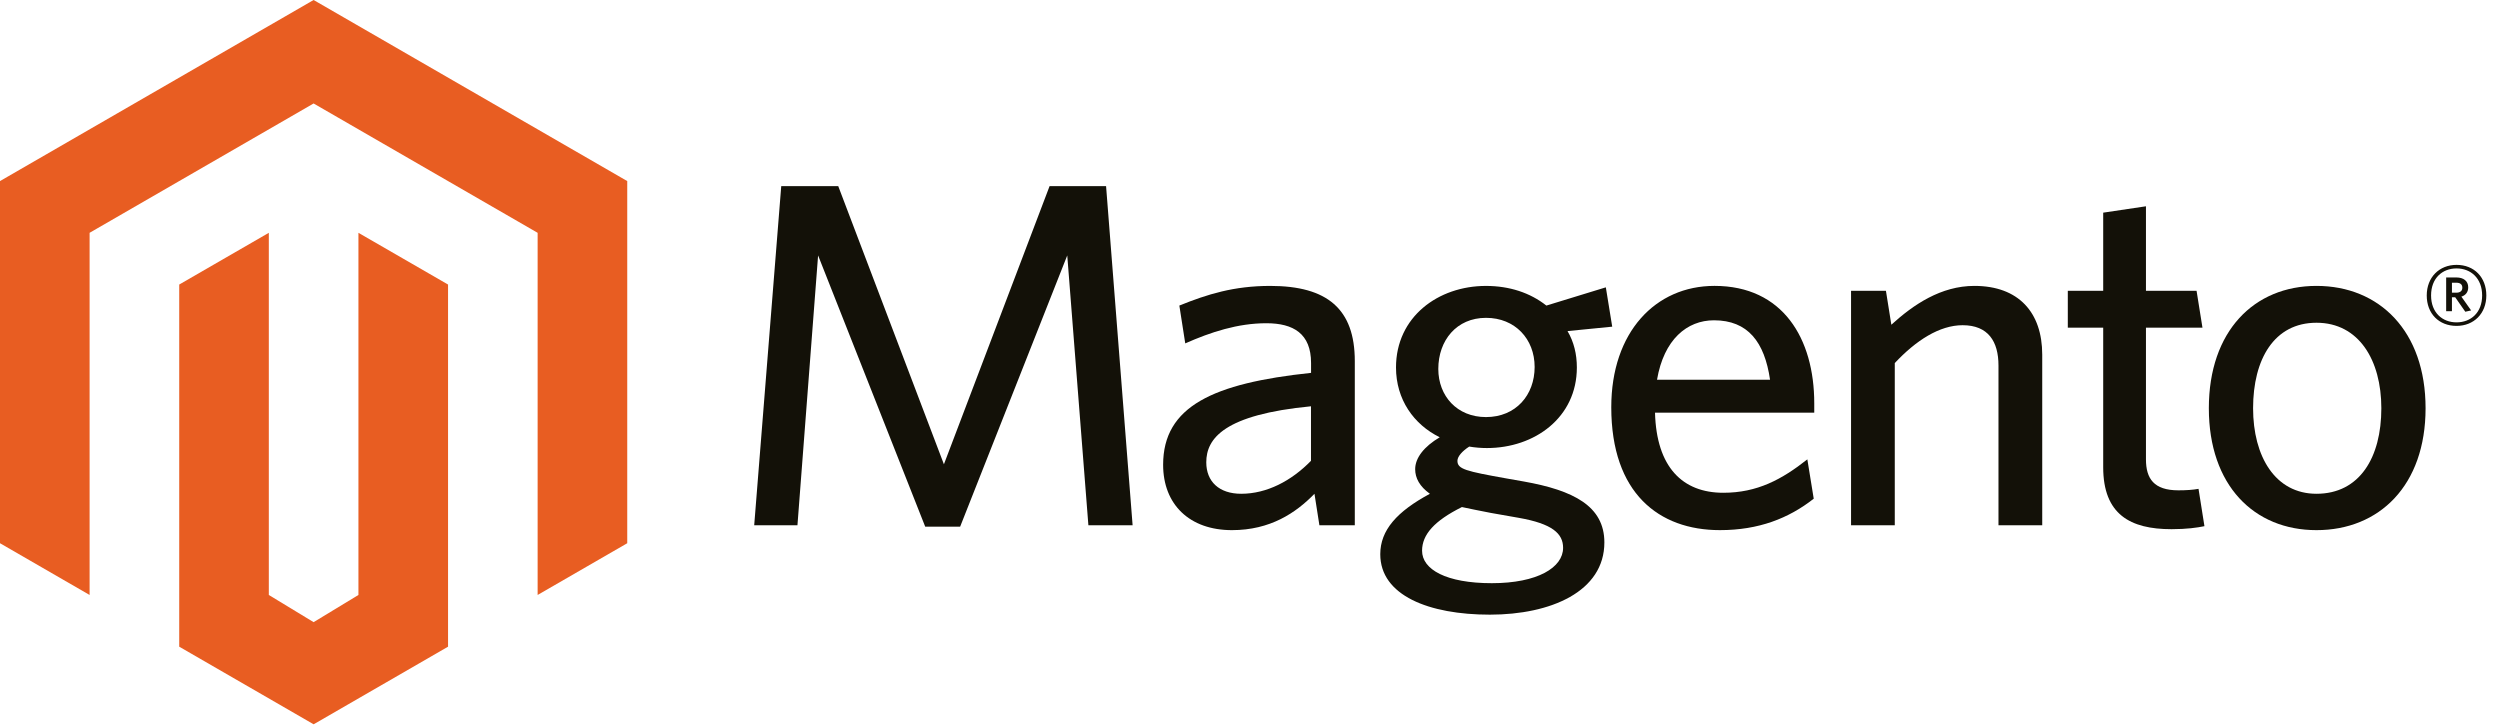
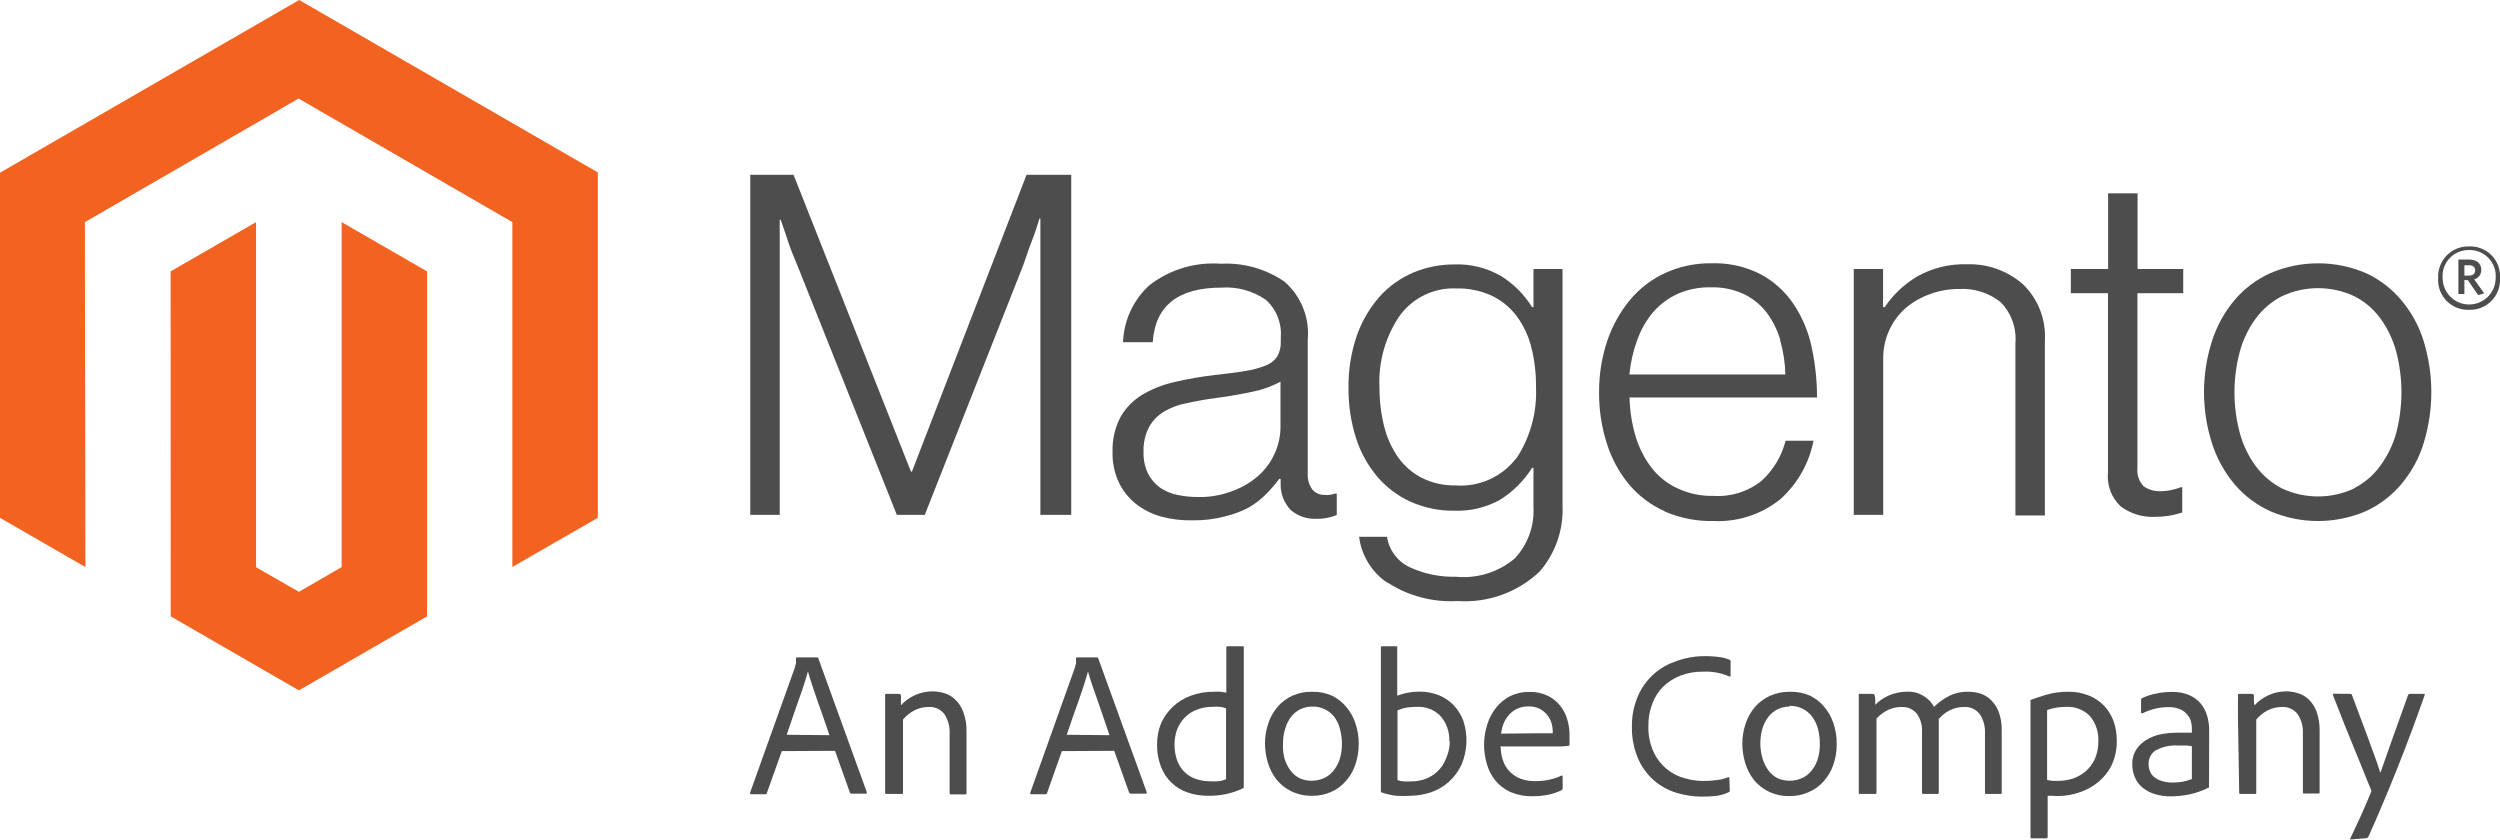
- <svg xmlns="http://www.w3.org/2000/svg" id="Layer_1" width="214px" xml:space="preserve" height="62px" viewBox="0 0 214 62" baseProfile="tiny" version="1.1" y="0px" x="0px">
-   <path d="m93.166 44.96l-1.809-23.096-9.17 23.221h-2.988l-9.17-23.221-1.767 23.096h-3.702l2.314-29.026h4.88l9.045 23.809 9.045-23.809h4.836l2.271 29.026h-3.785z" fill="#131108" />
-   <path d="m112.94 44.96l-0.421-2.692c-1.597 1.639-3.785 3.112-7.066 3.112-3.619 0-5.889-2.188-5.889-5.596 0-5.006 4.29-6.981 12.663-7.867v-0.841c0-2.523-1.515-3.407-3.83-3.407-2.439 0-4.754 0.757-6.94 1.725l-0.505-3.238c2.398-0.969 4.67-1.682 7.783-1.682 4.88 0 7.236 1.976 7.236 6.435v14.051h-3.02zm-0.72-10.182c-7.406 0.715-8.963 2.735-8.963 4.796 0 1.642 1.095 2.693 2.989 2.693 2.187 0 4.291-1.095 5.974-2.82v-4.669z" fill="#131108" />
-   <path d="m137.46 24.599l0.546 3.364-3.826 0.378c0.546 0.926 0.799 1.979 0.799 3.113 0 4.292-3.618 6.899-7.699 6.899-0.504 0-1.011-0.042-1.514-0.126-0.589 0.38-1.01 0.844-1.01 1.22 0 0.716 0.714 0.886 4.248 1.517l1.432 0.252c4.249 0.757 6.898 2.102 6.898 5.216 0 4.206-4.586 6.183-9.802 6.183s-9.381-1.64-9.381-5.173c0-2.062 1.431-3.66 4.248-5.174-0.882-0.631-1.26-1.348-1.26-2.104 0-0.969 0.756-1.936 2.103-2.734-2.229-1.095-3.744-3.238-3.744-5.974 0-4.332 3.616-6.981 7.697-6.981 2.019 0 3.786 0.587 5.175 1.682l5.08-1.558zm-15.73 22.547c0 1.599 2.06 2.775 5.972 2.775 3.913 0 6.099-1.345 6.099-3.027 0-1.222-0.924-2.061-3.784-2.566l-2.397-0.422c-1.095-0.208-1.682-0.336-2.481-0.502-2.36 1.177-3.41 2.356-3.41 3.742zm5.47-19.939c-2.522 0-4.081 1.936-4.081 4.375 0 2.313 1.6 4.12 4.081 4.12 2.566 0 4.165-1.892 4.165-4.29 0-2.397-1.68-4.205-4.16-4.205z" fill="#131108" />
-   <path d="m155.3 35.325h-13.631c0.125 4.669 2.354 6.856 5.847 6.856 2.904 0 5.007-1.135 7.193-2.86l0.546 3.367c-2.144 1.682-4.709 2.691-8.031 2.691-5.219 0-9.299-3.155-9.299-10.519 0-6.435 3.787-10.388 8.835-10.388 5.846 0 8.54 4.5 8.54 10.052v0.801zm-8.58-7.908c-2.313 0-4.291 1.641-4.879 5.09h9.675c-0.47-3.239-1.9-5.09-4.8-5.09z" fill="#131108" />
-   <path d="m171.07 44.96v-13.673c0-2.06-0.883-3.449-3.07-3.449-1.977 0-3.996 1.305-5.807 3.239v13.883h-3.743v-20.067h2.986l0.463 2.903c1.893-1.724 4.251-3.323 7.108-3.323 3.786 0 5.808 2.271 5.808 5.888v14.599h-3.75z" fill="#131108" />
-   <path d="m185.88 45.298c-3.532 0-5.846-1.265-5.846-5.304v-11.946h-3.03v-3.156h3.03v-6.688l3.66-0.546v7.234h4.332l0.505 3.156h-4.837v11.273c0 1.643 0.675 2.651 2.776 2.651 0.673 0 1.262-0.041 1.724-0.127l0.506 3.196c-0.63 0.128-1.51 0.257-2.81 0.257z" fill="#131108" />
-   <path d="m198.29 45.38c-5.342 0-9.213-3.827-9.213-10.434 0-6.605 3.871-10.473 9.213-10.473 5.383 0 9.339 3.868 9.339 10.473 0 6.607-3.96 10.434-9.34 10.434zm0-17.753c-3.617 0-5.426 3.113-5.426 7.319 0 4.125 1.892 7.321 5.426 7.321 3.702 0 5.553-3.114 5.553-7.321 0-4.122-1.93-7.319-5.55-7.319z" fill="#131108" />
-   <path d="m210.28 27.897c-1.505 0-2.551-1.045-2.551-2.606 0-1.55 1.067-2.618 2.551-2.618 1.505 0 2.55 1.056 2.55 2.618 0 1.55-1.07 2.606-2.55 2.606zm0-4.92c-1.214 0-2.18 0.831-2.18 2.314 0 1.472 0.966 2.303 2.18 2.303 1.225 0 2.191-0.832 2.191-2.303 0-1.483-0.98-2.314-2.19-2.314zm0.75 3.708l-0.863-1.237h-0.281v1.191h-0.495v-2.888h0.878c0.606 0 1.01 0.303 1.01 0.843 0 0.416-0.225 0.686-0.585 0.798l0.833 1.18-0.5 0.113zm-0.76-2.484h-0.383v0.854h0.359c0.325 0 0.53-0.135 0.53-0.427 0-0.281-0.18-0.427-0.51-0.427z" fill="#131108" />
-   <g fill="#E85D22">
-     <path d="m26.845 8.857" />
-     <polygon points="53.692 15.5 53.692 46.5 46.021 50.929 46.021 19.929 26.845 8.857 7.67 19.928 7.67 50.929 0 46.5 0 15.5 26.845 0" />
-     <polygon points="26.847 62 15.341 55.356 15.341 24.357 23.011 19.928 23.011 50.929 26.845 53.257 30.682 50.929 30.682 19.929 38.353 24.357 38.353 55.356" />
+ <svg xmlns="http://www.w3.org/2000/svg" viewBox="0 0 179.07 60.13">
+   <defs>
+     <style>.cls-1{fill:#f26322;}.cls-2{fill:#4d4d4d;}</style>
+   </defs>
+   <g id="Layer_2" data-name="Layer 2">
+     <g id="Layer_1-2" data-name="Layer 1">
+       <polygon class="cls-1" points="21.43 0 0 12.37 0 37.09 6.12 40.62 6.08 15.91 21.39 7.06 36.7 15.91 36.7 40.61 42.82 37.09 42.82 12.35 21.43 0" />
+       <polygon class="cls-1" points="24.47 40.62 21.41 42.39 18.34 40.63 18.34 15.91 12.22 19.44 12.23 44.15 21.41 49.45 30.59 44.15 30.59 19.44 24.47 15.91 24.47 40.62" />
+       <path class="cls-2" d="M56.84,12.52l8.41,21.26h.07l8.21-21.26h3.2V36.88H74.52V15.66h-.07c-.11.38-.24.77-.37,1.15l-.4,1.06L73.29,19,66.24,36.88h-2L57.11,19c-.14-.32-.27-.66-.41-1s-.26-.73-.37-1.07l-.41-1.19h-.07V36.88H53.74V12.52Z" />
+       <path class="cls-2" d="M83.17,37a5.12,5.12,0,0,1-1.82-.92,4.33,4.33,0,0,1-1.21-1.53,4.83,4.83,0,0,1-.45-2.15,5.06,5.06,0,0,1,.58-2.55,4.51,4.51,0,0,1,1.57-1.59,8.06,8.06,0,0,1,2.3-.9A26.88,26.88,0,0,1,87,26.86c.86-.09,1.6-.18,2.2-.29a6.44,6.44,0,0,0,1.46-.39,1.75,1.75,0,0,0,.82-.63,2,2,0,0,0,.26-1.07v-.34a3.24,3.24,0,0,0-1.09-2.68,5,5,0,0,0-3.14-.86q-4.69,0-4.94,3.91H80.44a5.8,5.8,0,0,1,1.9-4.09,7.48,7.48,0,0,1,5.12-1.53A7.38,7.38,0,0,1,92,20.17a4.92,4.92,0,0,1,1.67,4.17v9.58A1.77,1.77,0,0,0,94,35.06a1.11,1.11,0,0,0,.86.39,1.47,1.47,0,0,0,.36,0,2.89,2.89,0,0,0,.43-.1h.1v1.54a4,4,0,0,1-.58.18,3.4,3.4,0,0,1-.85.09,2.68,2.68,0,0,1-1.84-.6,2.62,2.62,0,0,1-.75-1.89v-.37h-.1a10.13,10.13,0,0,1-.9,1.05,5.88,5.88,0,0,1-1.28,1A7.28,7.28,0,0,1,87.7,37a8.57,8.57,0,0,1-2.25.27A7.91,7.91,0,0,1,83.17,37m5.19-1.86A5.79,5.79,0,0,0,90.22,34a4.8,4.8,0,0,0,1.13-1.62,4.7,4.7,0,0,0,.37-1.82V27.34a7.2,7.2,0,0,1-2.06.73c-.81.17-1.64.32-2.5.43s-1.45.23-2.08.36a5.1,5.1,0,0,0-1.65.59,3,3,0,0,0-1.11,1.11,3.61,3.61,0,0,0-.41,1.82,3.35,3.35,0,0,0,.32,1.54,2.89,2.89,0,0,0,.85,1,3.35,3.35,0,0,0,1.25.53,7.2,7.2,0,0,0,1.5.15,6.45,6.45,0,0,0,2.53-.46" />
+       <path class="cls-2" d="M99.35,41.73a4.69,4.69,0,0,1-2-3.28h2A2.88,2.88,0,0,0,101,40.64a7.38,7.38,0,0,0,3.28.67A5.69,5.69,0,0,0,108.5,40a5,5,0,0,0,1.34-3.69v-2.8h-.1a7.28,7.28,0,0,1-2.28,2.28,6.24,6.24,0,0,1-3.31.79,7.39,7.39,0,0,1-3.13-.65,6.83,6.83,0,0,1-2.38-1.8,8.12,8.12,0,0,1-1.52-2.78,11.51,11.51,0,0,1-.53-3.56A11.09,11.09,0,0,1,97.2,24a8.53,8.53,0,0,1,1.64-2.78,6.87,6.87,0,0,1,2.4-1.7,7.56,7.56,0,0,1,2.91-.58,6.23,6.23,0,0,1,3.38.84A6.93,6.93,0,0,1,109.74,22h.1V19.27h2.08V36.2a6.77,6.77,0,0,1-1.63,4.73,7.77,7.77,0,0,1-5.9,2.12,8.31,8.31,0,0,1-5-1.32m9.23-8.9a8.58,8.58,0,0,0,1.4-5.11,11.19,11.19,0,0,0-.34-2.87,6.32,6.32,0,0,0-1.06-2.23,4.89,4.89,0,0,0-1.79-1.45,5.75,5.75,0,0,0-2.5-.51,4.77,4.77,0,0,0-4.07,1.95,8.41,8.41,0,0,0-1.45,5.17,11.08,11.08,0,0,0,.34,2.78,6.72,6.72,0,0,0,1,2.21,4.83,4.83,0,0,0,1.71,1.47,5.21,5.21,0,0,0,2.42.53,5,5,0,0,0,4.32-1.94" />
+       <path class="cls-2" d="M119.24,36.62a7.09,7.09,0,0,1-2.57-1.94,8.61,8.61,0,0,1-1.58-2.93,11.61,11.61,0,0,1-.55-3.66,11.32,11.32,0,0,1,.58-3.66,9.23,9.23,0,0,1,1.62-2.93,7.17,7.17,0,0,1,2.52-1.94,7.65,7.65,0,0,1,3.32-.7,7.18,7.18,0,0,1,3.56.8,6.57,6.57,0,0,1,2.35,2.15,8.76,8.76,0,0,1,1.28,3.08,16.92,16.92,0,0,1,.38,3.58H116.72a10.57,10.57,0,0,0,.43,2.77,7.08,7.08,0,0,0,1.12,2.23,5.06,5.06,0,0,0,1.86,1.5,5.84,5.84,0,0,0,2.62.55,5,5,0,0,0,3.43-1.08,5.88,5.88,0,0,0,1.72-2.87h2a7.6,7.6,0,0,1-2.38,4.19,7.12,7.12,0,0,1-4.81,1.56,8.37,8.37,0,0,1-3.51-.7m8.32-12.26a6.13,6.13,0,0,0-1-2,4.6,4.6,0,0,0-1.64-1.31,5.33,5.33,0,0,0-2.35-.47,5.64,5.64,0,0,0-2.37.47,5.2,5.2,0,0,0-1.75,1.31,6.43,6.43,0,0,0-1.14,2,9.84,9.84,0,0,0-.56,2.46h11.17a9.51,9.51,0,0,0-.37-2.44" />
+       <path class="cls-2" d="M134.88,19.27V22H135a7.23,7.23,0,0,1,2.33-2.2,6.81,6.81,0,0,1,3.56-.87,5.81,5.81,0,0,1,4,1.42,5.19,5.19,0,0,1,1.58,4.07v12.5h-2.11V24.58a3.75,3.75,0,0,0-1.07-2.95,4.37,4.37,0,0,0-2.95-.93,5.89,5.89,0,0,0-2.11.37,5.63,5.63,0,0,0-1.74,1,4.79,4.79,0,0,0-1.6,3.6V36.88h-2.11V19.27Z" />
+       <path class="cls-2" d="M151.91,36.28a2.93,2.93,0,0,1-.92-2.43V21h-2.66V19.27H151V13.85h2.11v5.42h3.27V21H153.1V33.51a1.67,1.67,0,0,0,.43,1.31,1.94,1.94,0,0,0,1.28.36,3.35,3.35,0,0,0,.76-.09,3.22,3.22,0,0,0,.63-.19h.11v1.81a6,6,0,0,1-1.95.31,3.81,3.81,0,0,1-2.45-.74" />
+       <path class="cls-2" d="M162.63,36.62a7.3,7.3,0,0,1-2.58-1.94,8.67,8.67,0,0,1-1.61-2.93,12,12,0,0,1,0-7.32,8.67,8.67,0,0,1,1.61-2.93,7.3,7.3,0,0,1,2.58-1.94,8.68,8.68,0,0,1,6.83,0A7.28,7.28,0,0,1,172,21.5a8.32,8.32,0,0,1,1.6,2.93,12.45,12.45,0,0,1,0,7.32,8.32,8.32,0,0,1-1.6,2.93,7.28,7.28,0,0,1-2.55,1.94,8.68,8.68,0,0,1-6.83,0m6-1.65a5.24,5.24,0,0,0,1.87-1.6A7.28,7.28,0,0,0,171.64,31a11.55,11.55,0,0,0,0-5.8,7.28,7.28,0,0,0-1.13-2.38,5.24,5.24,0,0,0-1.87-1.6,6.12,6.12,0,0,0-5.2,0,5.42,5.42,0,0,0-1.87,1.6,7.1,7.1,0,0,0-1.14,2.38,11.26,11.26,0,0,0,0,5.8,7.1,7.1,0,0,0,1.14,2.38,5.42,5.42,0,0,0,1.87,1.6,6.12,6.12,0,0,0,5.2,0" />
+       <path class="cls-2" d="M176.86,22.19a2.13,2.13,0,0,1-2.22-2.26,2.16,2.16,0,0,1,2.22-2.28,2.13,2.13,0,0,1,2.21,2.28,2.14,2.14,0,0,1-2.21,2.26m0-4.28a1.86,1.86,0,0,0-1.9,2,1.9,1.9,0,1,0,3.8,0,1.86,1.86,0,0,0-1.9-2m.65,3.23-.75-1.08h-.24v1h-.43V18.59h.76c.52,0,.88.26.88.73a.68.68,0,0,1-.51.69l.72,1ZM176.85,19h-.33v.74h.31c.28,0,.46-.12.46-.37s-.16-.37-.44-.37" />
+       <path class="cls-2" d="M56,53.8l-1.07,3a.11.11,0,0,1-.11.09h-1q-.12,0-.09-.12l3.22-9c0-.06,0-.12.06-.2a2.22,2.22,0,0,0,0-.4.07.07,0,0,1,.08-.08h1.44a.09.09,0,0,1,.09.08l3.47,9.58c0,.07,0,.1-.06.1H61a.13.13,0,0,1-.12-.07l-1.07-3Zm3.41-1.14c-.08-.23-.19-.56-.34-1s-.29-.84-.45-1.28-.3-.87-.44-1.29-.24-.75-.31-1h0c-.06.23-.15.53-.26.88s-.24.72-.39,1.13l-.44,1.27c-.15.44-.3.86-.43,1.26Z" />
+       <path class="cls-2" d="M63.4,51.36c0-.12,0-.27,0-.42s0-.31,0-.46,0-.29,0-.41,0-.23,0-.28,0-.09.08-.09h.92a.14.14,0,0,1,.13.09,1.29,1.29,0,0,1,0,.29c0,.13,0,.28,0,.44a3.09,3.09,0,0,1,2.26-1,3,3,0,0,1,.82.12,1.91,1.91,0,0,1,.77.43A2.38,2.38,0,0,1,69,51a3.85,3.85,0,0,1,.23,1.43v4.37c0,.07,0,.1-.11.1h-1c-.07,0-.1,0-.1-.12V52.52a2.33,2.33,0,0,0-.37-1.36,1.31,1.31,0,0,0-1.15-.52,2.2,2.2,0,0,0-1,.24,2.71,2.71,0,0,0-.82.66v5.23c0,.07,0,.1-.09.1H63.48c-.06,0-.08,0-.08-.1Z" />
+       <path class="cls-2" d="M76.06,53.8l-1.06,3a.12.12,0,0,1-.12.09h-1c-.08,0-.1,0-.08-.12l3.21-9c0-.06,0-.12.06-.2a2,2,0,0,0,0-.4s0-.08.07-.08h1.45s.07,0,.08.08l3.47,9.58c0,.07,0,.1-.06.1H81a.13.13,0,0,1-.12-.07l-1.07-3Zm3.41-1.14c-.08-.23-.19-.56-.34-1l-.44-1.28c-.16-.45-.31-.87-.45-1.29s-.24-.75-.31-1h0c-.06.23-.15.53-.26.88s-.24.72-.38,1.13-.3.83-.45,1.27-.29.86-.43,1.26Z" />
+       <path class="cls-2" d="M86.52,57a4.42,4.42,0,0,1-1.43-.23,3.08,3.08,0,0,1-1.93-1.85,4.12,4.12,0,0,1-.28-1.6,3.89,3.89,0,0,1,.28-1.5A3.75,3.75,0,0,1,84,50.63a3.84,3.84,0,0,1,1.27-.79,4.56,4.56,0,0,1,1.64-.29,3.74,3.74,0,0,1,.52,0l.41.06V46.38a.08.08,0,0,1,.09-.09H89c.06,0,.09,0,.09.07V56a2.4,2.4,0,0,0,0,.37.1.1,0,0,1-.07.1,5.33,5.33,0,0,1-1.26.42A5.74,5.74,0,0,1,86.52,57Zm1.3-6.26a1.58,1.58,0,0,0-.43-.11,2.93,2.93,0,0,0-.53,0,3.08,3.08,0,0,0-1.13.2,2.42,2.42,0,0,0-.86.56,2.54,2.54,0,0,0-.55.85,3.07,3.07,0,0,0-.19,1.06,3.19,3.19,0,0,0,.21,1.23,2.15,2.15,0,0,0,1.36,1.28,3,3,0,0,0,.94.15,4.26,4.26,0,0,0,.61,0,1.71,1.71,0,0,0,.57-.15Z" />
+       <path class="cls-2" d="M94,49.55a3.35,3.35,0,0,1,1.41.28,3.13,3.13,0,0,1,1,.78,3.52,3.52,0,0,1,.67,1.18,4.46,4.46,0,0,1,.24,1.48,4.39,4.39,0,0,1-.25,1.53,3.36,3.36,0,0,1-.7,1.18,2.91,2.91,0,0,1-1.06.76A3.18,3.18,0,0,1,94,57a3.28,3.28,0,0,1-1.52-.33,3.07,3.07,0,0,1-1.06-.85,3.73,3.73,0,0,1-.61-1.21,4.74,4.74,0,0,1-.2-1.35,4.38,4.38,0,0,1,.24-1.46,3.42,3.42,0,0,1,.68-1.19,3,3,0,0,1,1.07-.79A3.3,3.3,0,0,1,94,49.55Zm0,1.06a2,2,0,0,0-.86.19,1.92,1.92,0,0,0-.66.54,2.55,2.55,0,0,0-.42.84,3.29,3.29,0,0,0-.16,1.07A3.62,3.62,0,0,0,92,54.31a2.76,2.76,0,0,0,.42.86,1.9,1.9,0,0,0,.68.58,2.16,2.16,0,0,0,1.7,0,1.84,1.84,0,0,0,.67-.49,2.6,2.6,0,0,0,.47-.82,3.51,3.51,0,0,0,.18-1.19,4.09,4.09,0,0,0-.13-1,2.63,2.63,0,0,0-.38-.85A1.94,1.94,0,0,0,94,50.61Z" />
+       <path class="cls-2" d="M100,46.29h.08s0,0,0,.08v3.46a4.38,4.38,0,0,1,1.6-.29,3.66,3.66,0,0,1,1.39.26,3.11,3.11,0,0,1,1.06.72,3.4,3.4,0,0,1,.68,1.09,4.48,4.48,0,0,1-.11,3.13,3.8,3.8,0,0,1-.92,1.26,3.73,3.73,0,0,1-1.31.76A4.84,4.84,0,0,1,101,57,7,7,0,0,1,100,57a4.72,4.72,0,0,1-1-.23c-.06,0-.09,0-.09-.13V46.38c0-.06,0-.09.11-.09Zm3.81,6.82a2.58,2.58,0,0,0-.62-1.81,2.17,2.17,0,0,0-1.68-.67,4.5,4.5,0,0,0-.8.06,3.63,3.63,0,0,0-.61.19v5a1.63,1.63,0,0,0,.45.09,4.27,4.27,0,0,0,.53,0,3,3,0,0,0,1-.17,2.58,2.58,0,0,0,.87-.53,2.52,2.52,0,0,0,.61-.9A3.19,3.19,0,0,0,103.85,53.11Z" />
+       <path class="cls-2" d="M107.49,53.43a3.12,3.12,0,0,0,.15,1,2.2,2.2,0,0,0,.46.8,2.25,2.25,0,0,0,.77.53,2.83,2.83,0,0,0,1.09.19,4.32,4.32,0,0,0,1-.1,3.46,3.46,0,0,0,.89-.3s.08,0,.08.06v.84a.16.16,0,0,1-.08.15,3.94,3.94,0,0,1-.88.31,5.11,5.11,0,0,1-1.2.12,3.74,3.74,0,0,1-1.62-.32,2.91,2.91,0,0,1-1.07-.84,3.36,3.36,0,0,1-.59-1.18,5,5,0,0,1-.19-1.34,4.7,4.7,0,0,1,.23-1.46,3.6,3.6,0,0,1,.64-1.21,3.13,3.13,0,0,1,1-.82,3.08,3.08,0,0,1,1.38-.3,2.88,2.88,0,0,1,1.34.29,2.62,2.62,0,0,1,.88.72,2.76,2.76,0,0,1,.5,1,3.62,3.62,0,0,1,.15,1c0,.18,0,.34,0,.47a1.29,1.29,0,0,1,0,.29c0,.06,0,.09-.1.09a4.62,4.62,0,0,1-.6.05h-4.14Zm2.76-.91H111l.22,0a.19.19,0,0,0,0-.08v-.09a2.11,2.11,0,0,0-.07-.49,1.7,1.7,0,0,0-.27-.58,1.79,1.79,0,0,0-.54-.48,1.61,1.61,0,0,0-.86-.2,1.84,1.84,0,0,0-.8.16,1.72,1.72,0,0,0-.59.44,2.1,2.1,0,0,0-.39.62,3.12,3.12,0,0,0-.18.73Z" />
+       <path class="cls-2" d="M123.9,56.59c0,.09,0,.14-.07.15A3,3,0,0,1,123,57a9.47,9.47,0,0,1-1.12.06,6.23,6.23,0,0,1-1.82-.28,4.42,4.42,0,0,1-1.6-.89,4.36,4.36,0,0,1-1.13-1.56,5.58,5.58,0,0,1-.44-2.32,5.35,5.35,0,0,1,.37-2,4.47,4.47,0,0,1,2.67-2.6A5.83,5.83,0,0,1,122,47a7.72,7.72,0,0,1,1.2.07,2.78,2.78,0,0,1,.69.19.11.11,0,0,1,.07.12v1c0,.07,0,.09-.1.07a4.19,4.19,0,0,0-1.89-.34,4.28,4.28,0,0,0-1.59.28,3.71,3.71,0,0,0-1.23.77,3.39,3.39,0,0,0-.79,1.22,4.3,4.3,0,0,0-.29,1.6,4.21,4.21,0,0,0,.39,1.92,3.43,3.43,0,0,0,2.23,1.85,4.94,4.94,0,0,0,1.25.19,7.36,7.36,0,0,0,1-.06,3.21,3.21,0,0,0,.85-.21c.06,0,.08,0,.08.06Z" />
+       <path class="cls-2" d="M128.24,49.55a3.35,3.35,0,0,1,1.41.28,3.13,3.13,0,0,1,1,.78,3.52,3.52,0,0,1,.67,1.18,4.46,4.46,0,0,1,.24,1.48,4.39,4.39,0,0,1-.25,1.53,3.36,3.36,0,0,1-.7,1.18,2.91,2.91,0,0,1-1.06.76,3.18,3.18,0,0,1-1.36.28,3.25,3.25,0,0,1-1.52-.33,3.07,3.07,0,0,1-1.06-.85,3.73,3.73,0,0,1-.61-1.21,4.74,4.74,0,0,1-.2-1.35,4.38,4.38,0,0,1,.24-1.46,3.57,3.57,0,0,1,.67-1.19,3.2,3.2,0,0,1,1.07-.79A3.38,3.38,0,0,1,128.24,49.55Zm-.06,1.06a2,2,0,0,0-.85.19,1.92,1.92,0,0,0-.66.54,2.77,2.77,0,0,0-.43.84,3.86,3.86,0,0,0,0,2.13,2.76,2.76,0,0,0,.42.86,1.9,1.9,0,0,0,.68.58,2.16,2.16,0,0,0,1.7,0,1.84,1.84,0,0,0,.67-.49,2.6,2.6,0,0,0,.47-.82,3.52,3.52,0,0,0,.17-1.19,4.09,4.09,0,0,0-.12-1,2.63,2.63,0,0,0-.38-.85,1.94,1.94,0,0,0-1.67-.84Z" />
+       <path class="cls-2" d="M133.23,56.87c-.06,0-.09,0-.09-.1V51.25c0-.33,0-.62,0-.87s0-.46,0-.59,0-.09.08-.09h.93a.13.13,0,0,1,.12.07,1.94,1.94,0,0,1,.05.33c0,.13,0,.26,0,.38a3.16,3.16,0,0,1,2.21-.93,2.09,2.09,0,0,1,2,1.08,4.5,4.5,0,0,1,1.06-.77,2.92,2.92,0,0,1,1.4-.31,3,3,0,0,1,.84.12,2,2,0,0,1,.76.45,2.39,2.39,0,0,1,.57.86,3.72,3.72,0,0,1,.22,1.39v4.41c0,.06,0,.09-.1.09h-1c-.07,0-.1,0-.1-.1V52.46a2.27,2.27,0,0,0-.36-1.29,1.31,1.31,0,0,0-1.15-.53,2.24,2.24,0,0,0-1,.23,2.54,2.54,0,0,0-.8.63c0,.09,0,.22,0,.4s0,.37,0,.54v4.33c0,.07,0,.1-.1.1h-1a.09.09,0,0,1-.1-.1V52.41a2,2,0,0,0-.38-1.3,1.32,1.32,0,0,0-1.09-.47,2.2,2.2,0,0,0-.94.2,2.91,2.91,0,0,0-.85.63v5.31a.08.08,0,0,1-.09.09Z" />
+       <path class="cls-2" d="M148.17,49.55a3.71,3.71,0,0,1,1.45.27,3.08,3.08,0,0,1,1.09.73,3.24,3.24,0,0,1,.68,1.1,4.16,4.16,0,0,1,.23,1.38,4,4,0,0,1-.36,1.76,3.64,3.64,0,0,1-1,1.25,4,4,0,0,1-1.36.73,4.78,4.78,0,0,1-1.54.25L147,57l-.33,0v2.95a.09.09,0,0,1-.08.1l-.3,0-.34,0-.29,0h-.14c-.05,0-.08,0-.08-.09V50.55c0-.14,0-.25,0-.35a.06.06,0,0,1,0-.06c.26-.1.62-.22,1.1-.37A5.45,5.45,0,0,1,148.17,49.55ZM148,50.63a4,4,0,0,0-.72.06,3.45,3.45,0,0,0-.65.17v5a1.76,1.76,0,0,0,.41.07h.43a3.48,3.48,0,0,0,1-.16,2.88,2.88,0,0,0,.92-.52,2.62,2.62,0,0,0,.66-.89,3.09,3.09,0,0,0,.25-1.27,2.62,2.62,0,0,0-.61-1.81A2.23,2.23,0,0,0,148,50.63Z" />
+       <path class="cls-2" d="M158.23,55.62V56a2,2,0,0,0,0,.34.06.06,0,0,1,0,.06,5.63,5.63,0,0,1-1.45.51,6.47,6.47,0,0,1-1.31.13,3.83,3.83,0,0,1-1.09-.15,2.55,2.55,0,0,1-.87-.44,1.92,1.92,0,0,1-.57-.72,2.31,2.31,0,0,1-.21-1,1.83,1.83,0,0,1,.26-1,2.13,2.13,0,0,1,.7-.7,3.15,3.15,0,0,1,1-.42,6.56,6.56,0,0,1,1.29-.13h.66l.36,0v-.35a1.91,1.91,0,0,0-.06-.43,1.21,1.21,0,0,0-.24-.48,1.38,1.38,0,0,0-.5-.4,2,2,0,0,0-.87-.17,4.17,4.17,0,0,0-1,.12,4,4,0,0,0-.86.32c-.07,0-.11,0-.11-.07v-.9a.14.14,0,0,1,.08-.12,4.16,4.16,0,0,1,1-.32,5.22,5.22,0,0,1,1.13-.12,3,3,0,0,1,1.22.22,2.25,2.25,0,0,1,.83.6,2.4,2.4,0,0,1,.47.88,3.69,3.69,0,0,1,.15,1.07ZM157,53.45a3.34,3.34,0,0,0-.4-.05h-.58a3,3,0,0,0-1.6.34,1.11,1.11,0,0,0-.52,1,1.37,1.37,0,0,0,.09.49,1,1,0,0,0,.3.42,1.5,1.5,0,0,0,.55.29,2.43,2.43,0,0,0,.82.11,3.44,3.44,0,0,0,1.34-.25Z" />
+       <path class="cls-2" d="M160.3,51.36c0-.12,0-.27,0-.42s0-.31,0-.46,0-.29,0-.41a1.6,1.6,0,0,0,0-.28.08.08,0,0,1,.09-.09h.91a.15.15,0,0,1,.14.09,1.43,1.43,0,0,1,0,.29c0,.13,0,.28.05.44a3.09,3.09,0,0,1,2.25-1,3,3,0,0,1,.82.12,2,2,0,0,1,.78.43,2.37,2.37,0,0,1,.58.87,3.85,3.85,0,0,1,.23,1.43v4.37c0,.07,0,.1-.1.1h-1c-.07,0-.1,0-.1-.12V52.52a2.26,2.26,0,0,0-.37-1.36,1.31,1.31,0,0,0-1.15-.52,2.23,2.23,0,0,0-1,.24,2.71,2.71,0,0,0-.82.66v5.23c0,.07,0,.1-.08.1h-1.05c-.06,0-.09,0-.09-.1Z" />
+       <path class="cls-2" d="M168.36,49.7a.1.1,0,0,1,.1.07c.31.82.57,1.54.81,2.16s.43,1.15.59,1.6.31.83.41,1.13l.23.7c.23-.67.51-1.46.83-2.35s.71-2,1.16-3.24a.13.13,0,0,1,.12-.07h1c.07,0,.09,0,.06.1q-.42,1.2-.9,2.49c-.32.86-.65,1.72-1,2.6s-.7,1.73-1.06,2.59-.71,1.67-1.07,2.46a.18.18,0,0,1-.16.1l-1.11.09c-.06,0-.07,0,0-.12l.71-1.52q.38-.85.75-1.74a.21.21,0,0,0,0-.19l-.27-.65-.4-1-.5-1.22c-.17-.43-.35-.88-.54-1.33s-.36-.9-.53-1.34l-.49-1.24c0-.06,0-.09.07-.09Z" />
+     </g>
  </g>
</svg>
